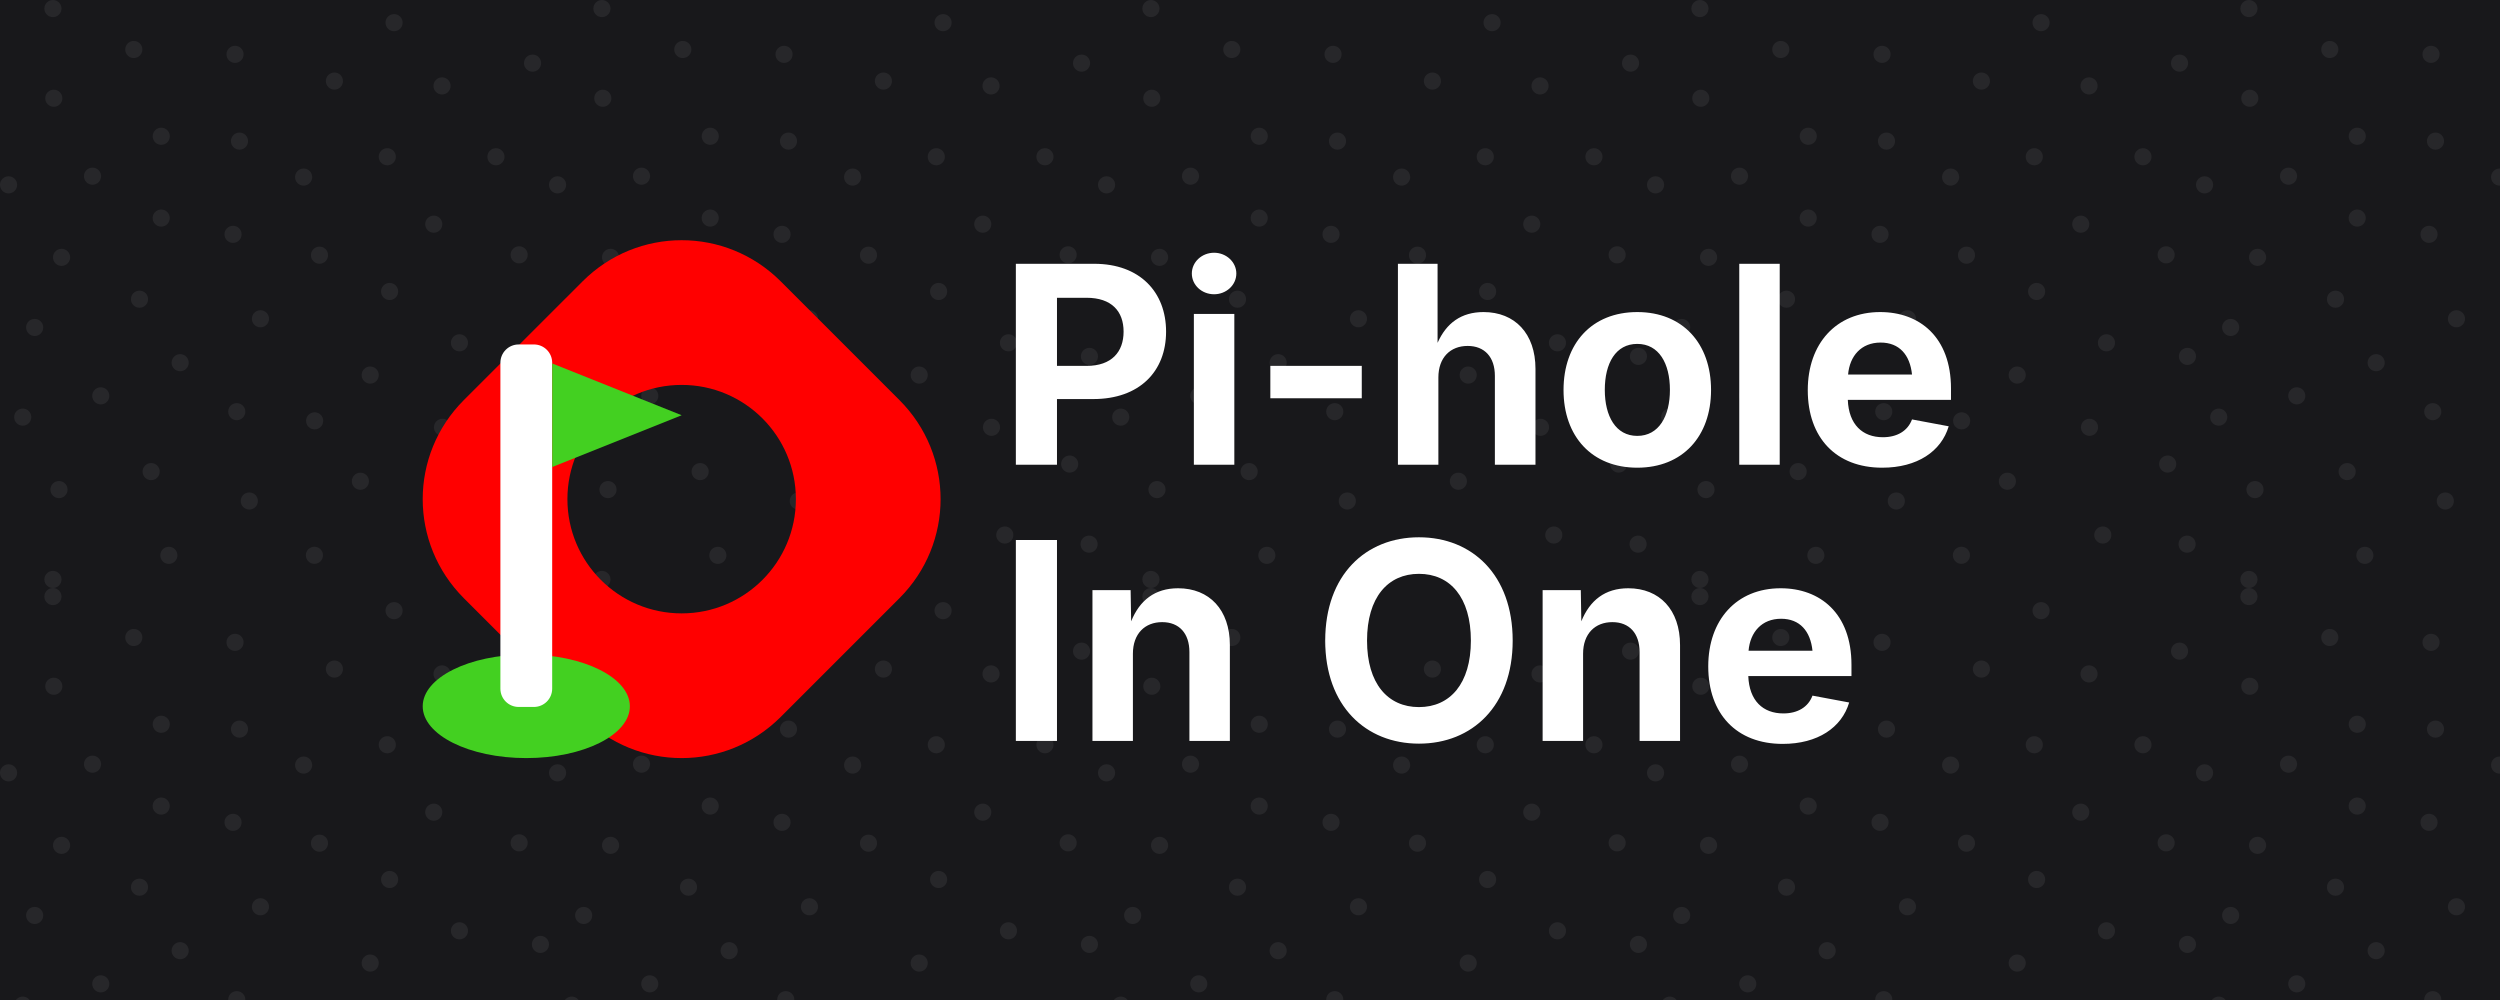
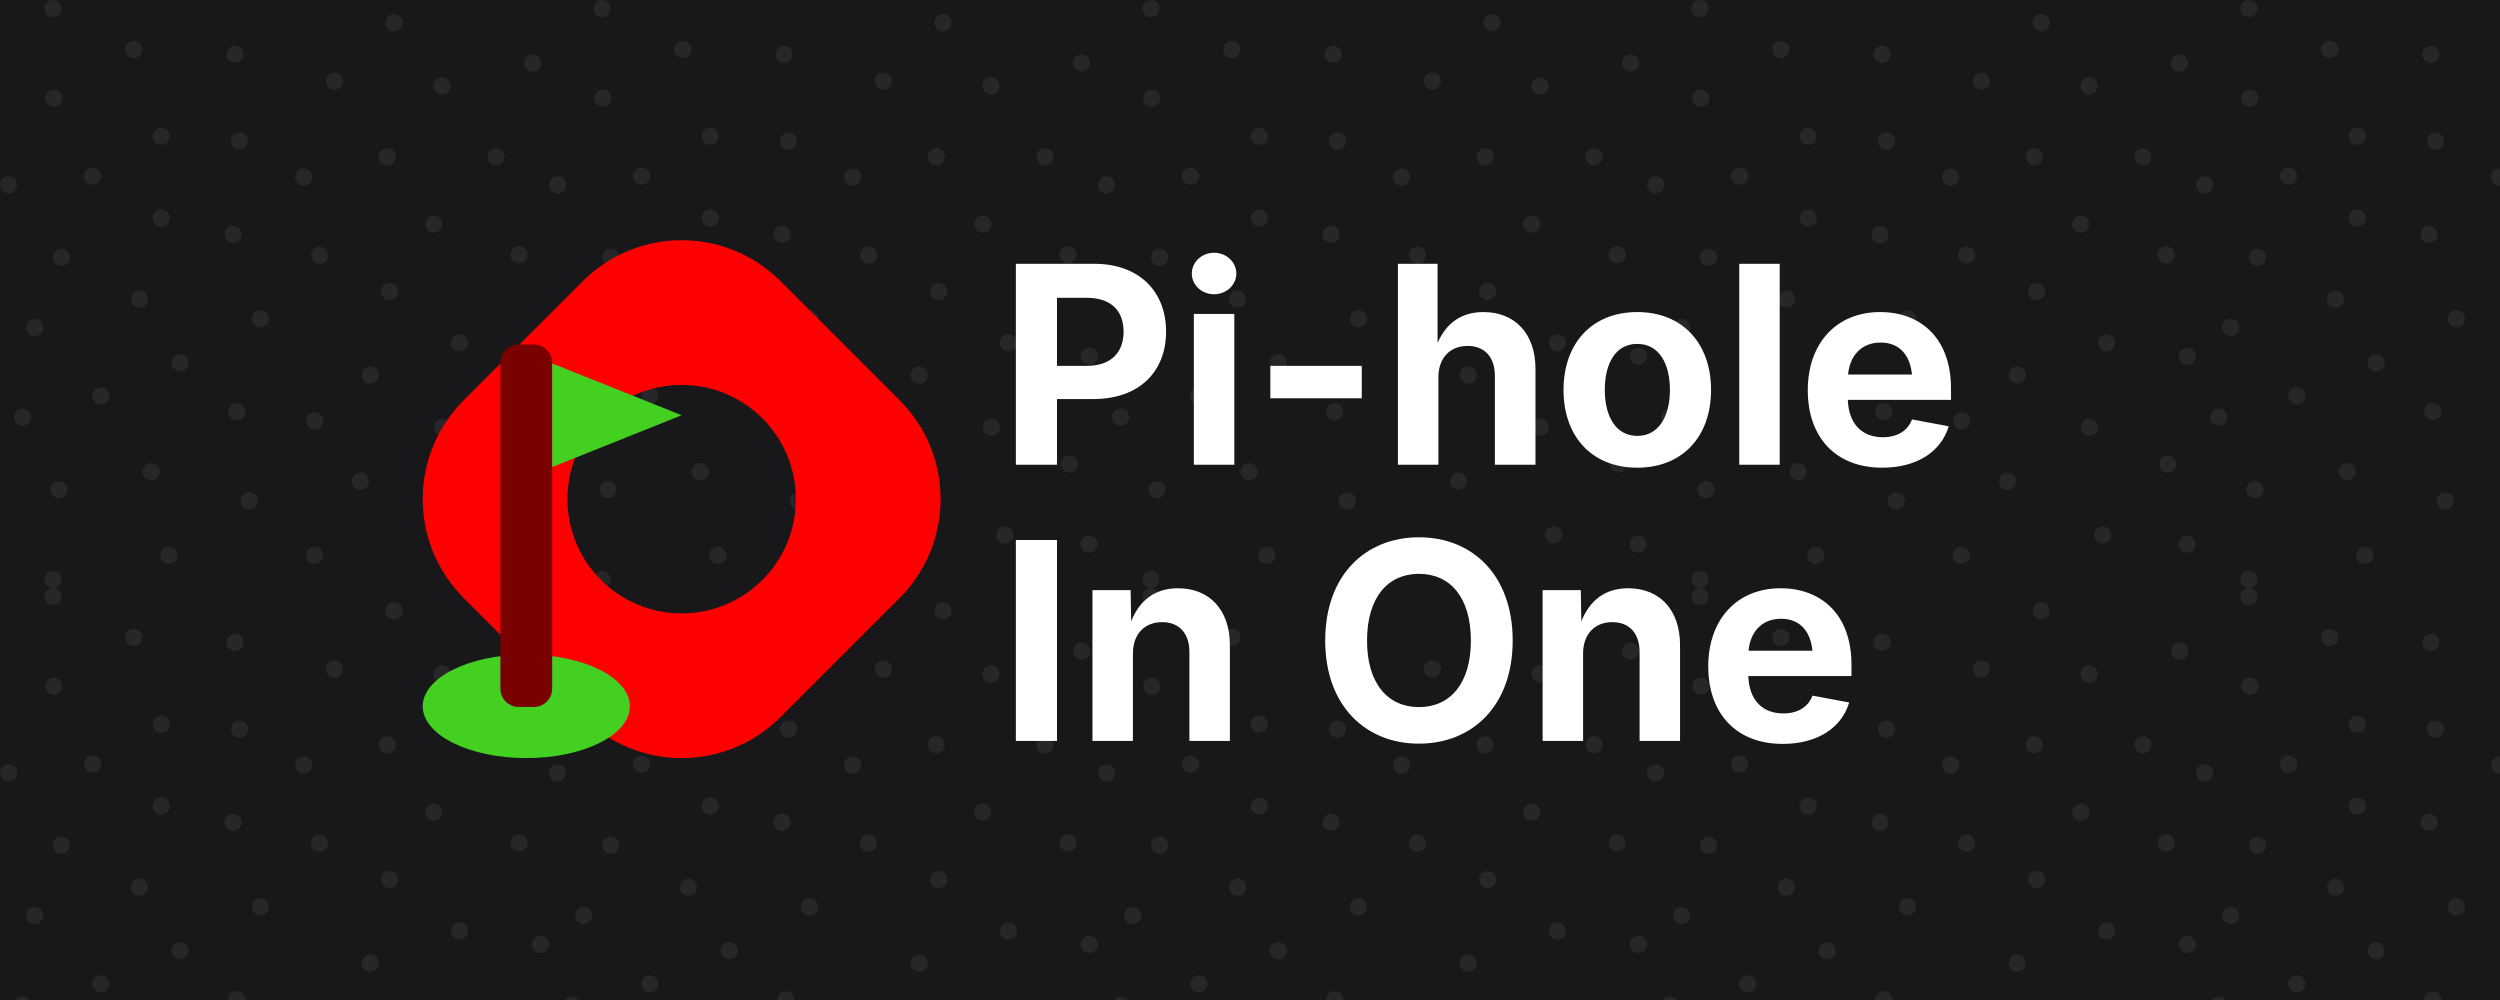
<svg xmlns="http://www.w3.org/2000/svg" xmlns:xlink="http://www.w3.org/1999/xlink" viewBox="0 0 1400 560" version="1.1" id="svg6" width="1400" height="560">
  <defs id="defs2">
    <linearGradient id="New_Gradient_Swatch_1" x1="2.71" x2="69.77" y1="20.04" y2="20.04" gradientUnits="userSpaceOnUse" gradientTransform="matrix(1.472184,0,0,1.472184,81.31804,8.031339)">
      <stop offset="0" stop-color="#12b212" id="stop1" />
      <stop offset="1" stop-color="#0f0" id="stop2" />
    </linearGradient>
    <style id="style2">.cls-2{fill:#980200}.cls-3{fill:red}</style>
    <pattern patternUnits="userSpaceOnUse" width="10" height="10" patternTransform="scale(1)" preserveAspectRatio="xMidYMid" id="pattern3">
      <g fill="none" fill-rule="evenodd" id="g2" style="fill:#27272a;fill-opacity:1">
        <g fill="#000000" id="g1" style="fill:#27272a;fill-opacity:1">
          <path d="M 6,4 V 0 H 4 V 4 H 0 v 2 h 4 v 4 H 6 V 6 h 4 V 4 Z" id="path1" style="fill:#27272a;fill-opacity:1" />
        </g>
      </g>
    </pattern>
    <pattern patternUnits="userSpaceOnUse" width="10" height="10" patternTransform="scale(1)" preserveAspectRatio="xMidYMid" id="pattern3-1">
      <g fill="none" fill-rule="evenodd" id="g2-5" style="fill:#27272a;fill-opacity:1">
        <g fill="#000000" id="g1-2" style="fill:#27272a;fill-opacity:1">
          <path d="M 6,4 V 0 H 4 V 4 H 0 v 2 h 4 v 4 H 6 V 6 h 4 V 4 Z" id="path1-7" style="fill:#27272a;fill-opacity:1" />
        </g>
      </g>
    </pattern>
    <pattern patternUnits="userSpaceOnUse" width="96.14" height="103" patternTransform="translate(2.24,-0.57)" preserveAspectRatio="xMidYMid" id="pattern103">
      <circle style="fill:#27272a;fill-opacity:1;stroke:none;stroke-width:10" cx="23.43" cy="8.67" r="1.5" id="circle60" />
      <circle style="fill:#27272a;fill-opacity:1;stroke:none;stroke-width:10" cx="28.24" cy="23.87" r="1.5" id="circle61" />
      <circle style="fill:#27272a;fill-opacity:1;stroke:none;stroke-width:10" cx="41.94" cy="24.72" r="1.5" id="circle62" />
      <circle style="fill:#27272a;fill-opacity:1;stroke:none;stroke-width:10" cx="16.2" cy="30.86" r="1.5" id="circle63" />
      <circle style="fill:#27272a;fill-opacity:1;stroke:none;stroke-width:10" cx="58.56" cy="14.2" r="1.5" id="circle64" />
      <circle style="fill:#27272a;fill-opacity:1;stroke:none;stroke-width:10" cx="55.95" cy="44.7" r="1.5" id="circle65" />
      <circle style="fill:#27272a;fill-opacity:1;stroke:none;stroke-width:10" cx="40.81" cy="41.05" r="1.5" id="circle66" />
      <circle style="fill:#27272a;fill-opacity:1;stroke:none;stroke-width:10" cx="53.17" cy="31.02" r="1.5" id="circle67" />
      <circle style="fill:#27272a;fill-opacity:1;stroke:none;stroke-width:10" cx="45.61" cy="55.84" r="1.5" id="circle68" />
      <circle style="fill:#27272a;fill-opacity:1;stroke:none;stroke-width:10" cx="24.43" cy="52.41" r="1.5" id="circle69" />
      <circle style="fill:#27272a;fill-opacity:1;stroke:none;stroke-width:10" cx="77.41" cy="15.05" r="1.5" id="circle70" />
      <circle style="fill:#27272a;fill-opacity:1;stroke:none;stroke-width:10" cx="68.23" cy="51.06" r="1.5" id="circle71" />
      <circle style="fill:#27272a;fill-opacity:1;stroke:none;stroke-width:10" cx="41.16" cy="9.52" r="1.5" id="circle72" />
      <circle style="fill:#27272a;fill-opacity:1;stroke:none;stroke-width:10" cx="69.01" cy="3.97" r="1.5" id="circle73" />
      <circle style="fill:#27272a;fill-opacity:1;stroke:none;stroke-width:10" cx="93.26" cy="11.06" r="1.5" id="circle74" />
      <circle style="fill:#27272a;fill-opacity:1;stroke:none;stroke-width:10" cx="67.82" cy="27.46" r="1.5" id="circle75" />
      <circle style="fill:#27272a;fill-opacity:1;stroke:none;stroke-width:10" cx="86.85" cy="27.46" r="1.5" id="circle76" />
      <circle style="fill:#27272a;fill-opacity:1;stroke:none;stroke-width:10" cx="90.91" cy="44.64" r="1.5" id="circle77" />
      <circle style="fill:#27272a;fill-opacity:1;stroke:none;stroke-width:10" cx="75.96" cy="39.27" r="1.5" id="circle78" />
      <circle style="fill:#27272a;fill-opacity:1;stroke:none;stroke-width:10" cx="80.46" cy="60.05" r="1.5" id="circle79" />
      <circle style="fill:#27272a;fill-opacity:1;stroke:none;stroke-width:10" cx="77.49" cy="74.85" r="1.5" id="circle80" />
      <circle style="fill:#27272a;fill-opacity:1;stroke:none;stroke-width:10" cx="91.18" cy="81.29" r="1.5" id="circle81" />
      <circle style="fill:#27272a;fill-opacity:1;stroke:none;stroke-width:10" cx="79.82" cy="93.72" r="1.5" id="circle82" />
      <circle style="fill:#27272a;fill-opacity:1;stroke:none;stroke-width:10" cx="94.58" cy="95.32" r="1.5" id="circle83" />
      <circle style="fill:#27272a;fill-opacity:1;stroke:none;stroke-width:10" cx="94.64" cy="62.43" r="1.5" id="circle84" />
      <circle style="fill:#27272a;fill-opacity:1;stroke:none;stroke-width:10" cx="31.55" cy="63.53" r="1.5" id="circle85" />
      <circle style="fill:#27272a;fill-opacity:1;stroke:none;stroke-width:10" cx="26.47" cy="82.61" r="1.5" id="circle86" />
      <circle style="fill:#27272a;fill-opacity:1;stroke:none;stroke-width:10" cx="43.66" cy="87.76" r="1.5" id="circle87" />
      <circle style="fill:#27272a;fill-opacity:1;stroke:none;stroke-width:10" cx="29.57" cy="97.28" r="1.5" id="circle88" />
      <circle style="fill:#27272a;fill-opacity:1;stroke:none;stroke-width:10" cx="55.1" cy="73.72" r="1.5" id="circle89" />
      <circle style="fill:#27272a;fill-opacity:1;stroke:none;stroke-width:10" cx="64.83" cy="65.7" r="1.5" id="circle90" />
      <circle style="fill:#27272a;fill-opacity:1;stroke:none;stroke-width:10" cx="55.06" cy="97.27" r="1.5" id="circle91" />
      <circle style="fill:#27272a;fill-opacity:1;stroke:none;stroke-width:10" cx="63.11" cy="84.3" r="1.5" id="circle92" />
      <circle style="fill:#27272a;fill-opacity:1;stroke:none;stroke-width:10" cx="41.46" cy="72.11" r="1.5" id="circle93" />
      <circle style="fill:#27272a;fill-opacity:1;stroke:none;stroke-width:10" cx="3.98" cy="73.07" r="1.5" id="circle94" />
      <circle style="fill:#27272a;fill-opacity:1;stroke:none;stroke-width:10" cx="6.07" cy="57.36" r="1.5" id="circle95" />
      <circle style="fill:#27272a;fill-opacity:1;stroke:none;stroke-width:10" cx="10.33" cy="85.76" r="1.5" id="circle96" />
      <circle style="fill:#27272a;fill-opacity:1;stroke:none;stroke-width:10" cx="17.65" cy="69.34" r="1.5" id="circle97" />
      <circle style="fill:#27272a;fill-opacity:1;stroke:none;stroke-width:10" cx="1.5" cy="32.38" r="1.5" id="circle98" />
      <circle style="fill:#27272a;fill-opacity:1;stroke:none;stroke-width:10" cx="9.42" cy="17.21" r="1.5" id="circle99" />
      <circle style="fill:#27272a;fill-opacity:1;stroke:none;stroke-width:10" cx="9.27" cy="1.5" r="1.5" id="circle100" />
      <circle style="fill:#27272a;fill-opacity:1;stroke:none;stroke-width:10" cx="9.27" cy="101.5" r="1.5" id="circle101" />
      <circle style="fill:#27272a;fill-opacity:1;stroke:none;stroke-width:10" cx="10.78" cy="45.08" r="1.5" id="circle102" />
      <circle style="fill:#27272a;fill-opacity:1;stroke:none;stroke-width:10" cx="28.23" cy="38.2" r="1.5" id="circle103" />
    </pattern>
    <pattern xlink:href="#pattern103-8" preserveAspectRatio="xMidYMid" id="pattern104" patternTransform="scale(3.198099)" x="0" y="0" />
    <pattern patternUnits="userSpaceOnUse" width="96.14" height="103" patternTransform="translate(2.24,-0.57)" preserveAspectRatio="xMidYMid" id="pattern103-8">
      <circle style="fill:#27272a;fill-opacity:1;stroke:none;stroke-width:10" cx="23.43" cy="8.67" r="1.5" id="circle60-7" />
      <circle style="fill:#27272a;fill-opacity:1;stroke:none;stroke-width:10" cx="28.24" cy="23.87" r="1.5" id="circle61-4" />
      <circle style="fill:#27272a;fill-opacity:1;stroke:none;stroke-width:10" cx="41.94" cy="24.72" r="1.5" id="circle62-2" />
      <circle style="fill:#27272a;fill-opacity:1;stroke:none;stroke-width:10" cx="16.2" cy="30.86" r="1.5" id="circle63-7" />
      <circle style="fill:#27272a;fill-opacity:1;stroke:none;stroke-width:10" cx="58.56" cy="14.2" r="1.5" id="circle64-7" />
      <circle style="fill:#27272a;fill-opacity:1;stroke:none;stroke-width:10" cx="55.95" cy="44.7" r="1.5" id="circle65-9" />
      <circle style="fill:#27272a;fill-opacity:1;stroke:none;stroke-width:10" cx="40.81" cy="41.05" r="1.5" id="circle66-3" />
      <circle style="fill:#27272a;fill-opacity:1;stroke:none;stroke-width:10" cx="53.17" cy="31.02" r="1.5" id="circle67-1" />
      <circle style="fill:#27272a;fill-opacity:1;stroke:none;stroke-width:10" cx="45.61" cy="55.84" r="1.5" id="circle68-9" />
      <circle style="fill:#27272a;fill-opacity:1;stroke:none;stroke-width:10" cx="24.43" cy="52.41" r="1.5" id="circle69-8" />
      <circle style="fill:#27272a;fill-opacity:1;stroke:none;stroke-width:10" cx="77.41" cy="15.05" r="1.5" id="circle70-6" />
      <circle style="fill:#27272a;fill-opacity:1;stroke:none;stroke-width:10" cx="68.23" cy="51.06" r="1.5" id="circle71-5" />
      <circle style="fill:#27272a;fill-opacity:1;stroke:none;stroke-width:10" cx="41.16" cy="9.52" r="1.5" id="circle72-0" />
      <circle style="fill:#27272a;fill-opacity:1;stroke:none;stroke-width:10" cx="69.01" cy="3.97" r="1.5" id="circle73-2" />
      <circle style="fill:#27272a;fill-opacity:1;stroke:none;stroke-width:10" cx="93.26" cy="11.06" r="1.5" id="circle74-8" />
      <circle style="fill:#27272a;fill-opacity:1;stroke:none;stroke-width:10" cx="67.82" cy="27.46" r="1.5" id="circle75-6" />
      <circle style="fill:#27272a;fill-opacity:1;stroke:none;stroke-width:10" cx="86.85" cy="27.46" r="1.5" id="circle76-0" />
      <circle style="fill:#27272a;fill-opacity:1;stroke:none;stroke-width:10" cx="90.91" cy="44.64" r="1.5" id="circle77-2" />
      <circle style="fill:#27272a;fill-opacity:1;stroke:none;stroke-width:10" cx="75.96" cy="39.27" r="1.5" id="circle78-4" />
      <circle style="fill:#27272a;fill-opacity:1;stroke:none;stroke-width:10" cx="80.46" cy="60.05" r="1.5" id="circle79-8" />
      <circle style="fill:#27272a;fill-opacity:1;stroke:none;stroke-width:10" cx="77.49" cy="74.85" r="1.5" id="circle80-6" />
      <circle style="fill:#27272a;fill-opacity:1;stroke:none;stroke-width:10" cx="91.18" cy="81.29" r="1.5" id="circle81-5" />
      <circle style="fill:#27272a;fill-opacity:1;stroke:none;stroke-width:10" cx="79.82" cy="93.72" r="1.5" id="circle82-0" />
      <circle style="fill:#27272a;fill-opacity:1;stroke:none;stroke-width:10" cx="94.58" cy="95.32" r="1.5" id="circle83-9" />
      <circle style="fill:#27272a;fill-opacity:1;stroke:none;stroke-width:10" cx="94.64" cy="62.43" r="1.5" id="circle84-0" />
      <circle style="fill:#27272a;fill-opacity:1;stroke:none;stroke-width:10" cx="31.55" cy="63.53" r="1.5" id="circle85-0" />
      <circle style="fill:#27272a;fill-opacity:1;stroke:none;stroke-width:10" cx="26.47" cy="82.61" r="1.5" id="circle86-6" />
      <circle style="fill:#27272a;fill-opacity:1;stroke:none;stroke-width:10" cx="43.66" cy="87.76" r="1.5" id="circle87-1" />
      <circle style="fill:#27272a;fill-opacity:1;stroke:none;stroke-width:10" cx="29.57" cy="97.28" r="1.5" id="circle88-3" />
      <circle style="fill:#27272a;fill-opacity:1;stroke:none;stroke-width:10" cx="55.1" cy="73.72" r="1.5" id="circle89-8" />
      <circle style="fill:#27272a;fill-opacity:1;stroke:none;stroke-width:10" cx="64.83" cy="65.7" r="1.5" id="circle90-9" />
      <circle style="fill:#27272a;fill-opacity:1;stroke:none;stroke-width:10" cx="55.06" cy="97.27" r="1.5" id="circle91-3" />
      <circle style="fill:#27272a;fill-opacity:1;stroke:none;stroke-width:10" cx="63.11" cy="84.3" r="1.5" id="circle92-4" />
      <circle style="fill:#27272a;fill-opacity:1;stroke:none;stroke-width:10" cx="41.46" cy="72.11" r="1.5" id="circle93-4" />
      <circle style="fill:#27272a;fill-opacity:1;stroke:none;stroke-width:10" cx="3.98" cy="73.07" r="1.5" id="circle94-6" />
      <circle style="fill:#27272a;fill-opacity:1;stroke:none;stroke-width:10" cx="6.07" cy="57.36" r="1.5" id="circle95-0" />
      <circle style="fill:#27272a;fill-opacity:1;stroke:none;stroke-width:10" cx="10.33" cy="85.76" r="1.5" id="circle96-6" />
      <circle style="fill:#27272a;fill-opacity:1;stroke:none;stroke-width:10" cx="17.65" cy="69.34" r="1.5" id="circle97-6" />
      <circle style="fill:#27272a;fill-opacity:1;stroke:none;stroke-width:10" cx="1.5" cy="32.38" r="1.5" id="circle98-1" />
      <circle style="fill:#27272a;fill-opacity:1;stroke:none;stroke-width:10" cx="9.42" cy="17.21" r="1.5" id="circle99-8" />
      <circle style="fill:#27272a;fill-opacity:1;stroke:none;stroke-width:10" cx="9.27" cy="1.5" r="1.5" id="circle100-4" />
      <circle style="fill:#27272a;fill-opacity:1;stroke:none;stroke-width:10" cx="9.27" cy="101.5" r="1.5" id="circle101-9" />
      <circle style="fill:#27272a;fill-opacity:1;stroke:none;stroke-width:10" cx="10.78" cy="45.08" r="1.5" id="circle102-6" />
      <circle style="fill:#27272a;fill-opacity:1;stroke:none;stroke-width:10" cx="28.23" cy="38.2" r="1.5" id="circle103-3" />
    </pattern>
  </defs>
  <rect style="fill:#18181b;fill-opacity:1;stroke-width:15.966;stroke-linejoin:round;stroke-miterlimit:0;stroke-opacity:0;paint-order:markers stroke fill" id="rect1-1" width="1400" height="897.291" x="0" y="0" />
  <rect style="fill:url(#pattern104);stroke:none;stroke-width:11.263" width="1400" height="897.291" x="0" y="0" id="rect103" />
  <text xml:space="preserve" style="font-style:normal;font-variant:normal;font-weight:bold;font-stretch:normal;font-size:154.672px;line-height:1;font-family:inter;-inkscape-font-specification:'inter Bold';text-align:start;writing-mode:lr-tb;direction:ltr;text-anchor:start;fill:#ffffff;fill-opacity:1;stroke-width:14.501;stroke-linejoin:round;stroke-miterlimit:0;paint-order:markers fill stroke" x="558.675" y="260.251" id="text1">
    <tspan x="558.675" y="260.251" id="tspan1" style="stroke-width:14.501">Pi-hole</tspan>
    <tspan x="558.675" y="414.923" id="tspan3" style="stroke-width:14.501">In One</tspan>
  </text>
  <path id="rect8" style="fill:#ff0000;fill-opacity:1;stroke-width:17.19;stroke-linejoin:round;stroke-miterlimit:0;paint-order:markers fill stroke" d="m 381.723,134.517 c -20.061,0 -40.121,7.684 -55.493,23.057 l -66.454,66.446 c -30.744,30.745 -30.744,80.249 0,110.994 l 66.454,66.455 c 30.744,30.745 80.241,30.745 110.985,0 l 66.455,-66.455 c 30.744,-30.745 30.744,-80.249 0,-110.994 l -66.455,-66.446 c -15.372,-15.372 -35.431,-23.057 -55.493,-23.057 z m 0,81.032 a 63.972,63.972 0 0 1 63.972,63.972 63.972,63.972 0 0 1 -63.972,63.972 63.972,63.972 0 0 1 -63.972,-63.972 63.972,63.972 0 0 1 63.972,-63.972 z" />
  <ellipse style="fill:#43d021;fill-opacity:1;stroke:none;stroke-width:17.059;stroke-linecap:butt;stroke-linejoin:round;stroke-miterlimit:0;stroke-dasharray:none;stroke-opacity:0;paint-order:markers stroke fill" id="path18" ry="29.001" rx="58.002" cy="395.527" cx="294.72" />
-   <path id="rect22" style="fill:#ffffff;stroke-width:13.823;stroke-linejoin:round;stroke-miterlimit:0;stroke-opacity:0;paint-order:markers stroke fill" d="m 290.473,192.891 h 8.494 c 5.68,0 10.253,4.573 10.253,10.253 v 182.5 c 0,5.68 -4.573,10.253 -10.253,10.253 h -8.494 c -5.68,0 -10.253,-4.573 -10.253,-10.253 V 203.145 c 0,-5.68 4.573,-10.253 10.253,-10.253 z" />
+   <path id="rect22" style="fill:#790200;stroke-width:13.823;stroke-linejoin:round;stroke-miterlimit:0;stroke-opacity:0;paint-order:markers stroke fill;fill-opacity:1" d="m 290.473,192.891 h 8.494 c 5.68,0 10.253,4.573 10.253,10.253 v 182.5 c 0,5.68 -4.573,10.253 -10.253,10.253 h -8.494 c -5.68,0 -10.253,-4.573 -10.253,-10.253 V 203.145 c 0,-5.68 4.573,-10.253 10.253,-10.253 z" />
  <path style="fill:#43d021;fill-opacity:1;stroke:none;stroke-width:14.501;stroke-linecap:butt;stroke-linejoin:round;stroke-miterlimit:0;stroke-dasharray:none;stroke-opacity:0;paint-order:markers stroke fill" d="m 309.221,203.542 v 58.002 l 72.503,-29.001 z" id="path22" />
</svg>
